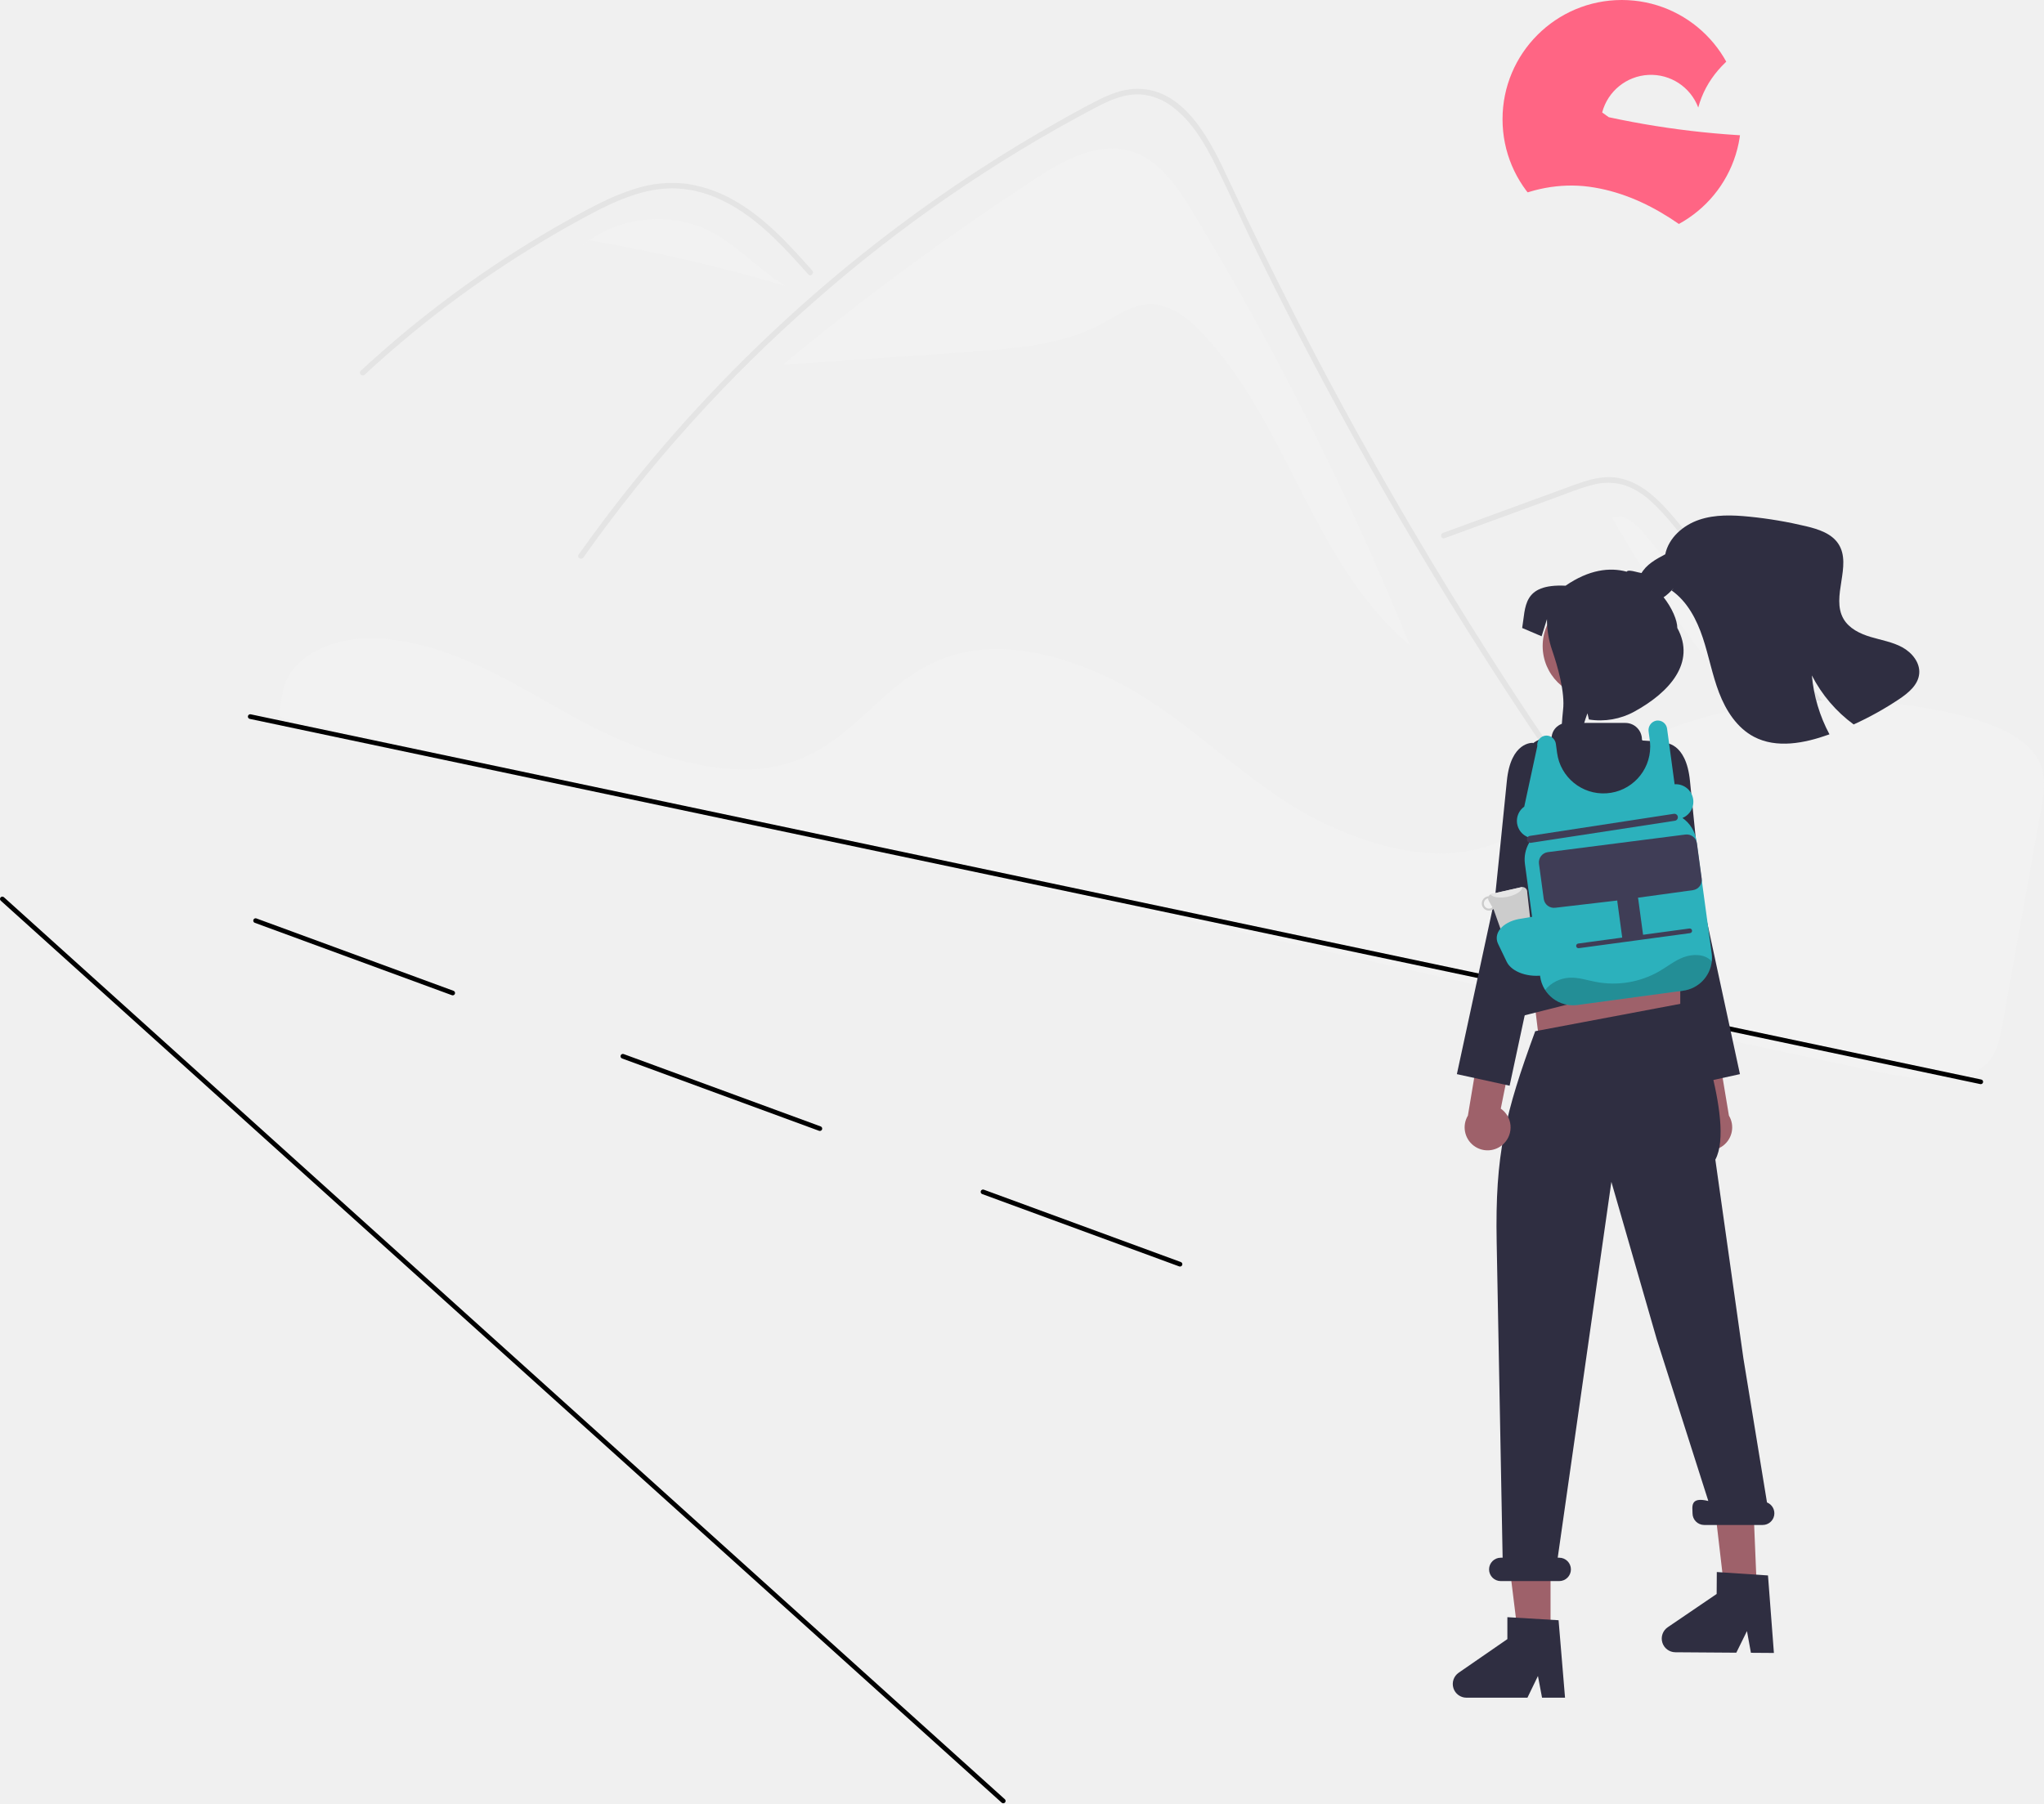
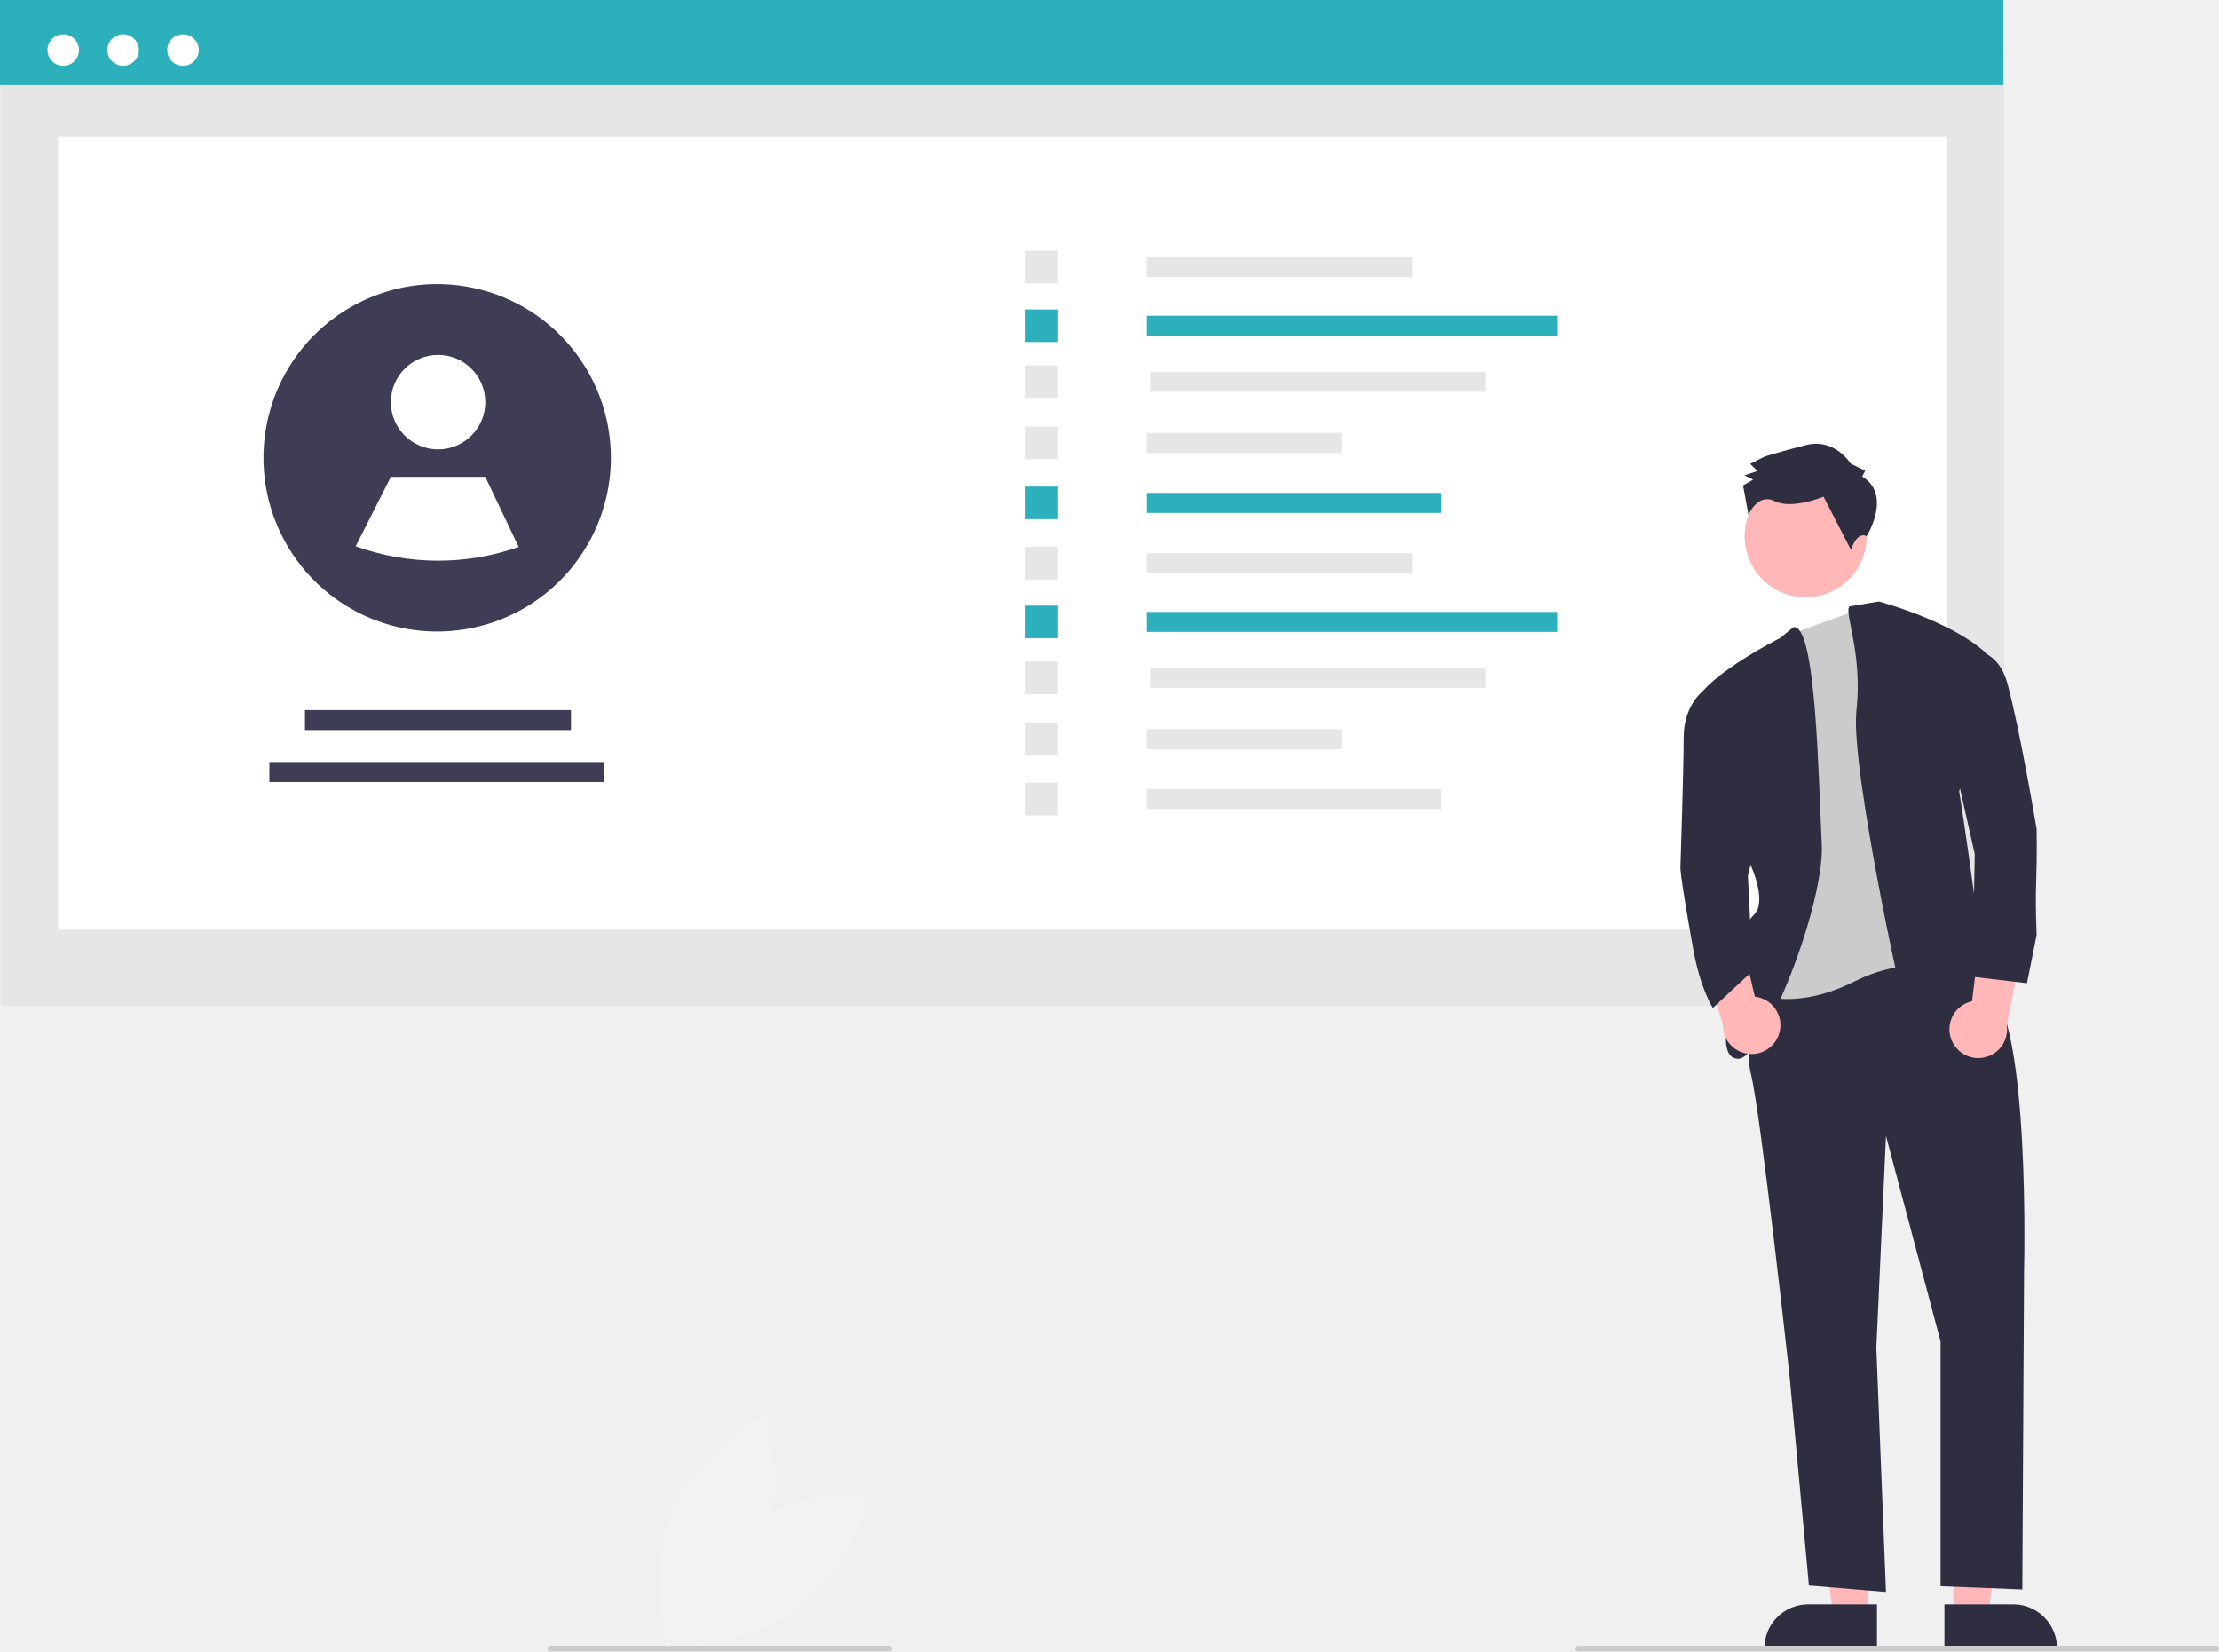
- <svg xmlns="http://www.w3.org/2000/svg" id="currentIllo" data-name="Layer 1" width="874.039" height="771.292" viewBox="0 0 874.039 771.292" class="injected-svg DownloadModal__ImageFile-sc-p17csy-5 iIfSkb grid_media">
-   <path d="M673.062,155.137c-6.611-10.934-14.444-22.608-26.712-26.178-14.207-4.135-28.802,4.079-41.181,12.184a1200.013,1200.013,0,0,0-106.794,78.684l.037.424q39.846-2.748,79.691-5.496c19.192-1.324,39.044-2.83,56.005-11.909,6.436-3.445,12.71-8.047,20.003-8.368,9.061-.398,16.962,5.93,23.17,12.541,36.727,39.109,47.355,98.916,88.558,133.276A1307.621,1307.621,0,0,0,673.062,155.137Z" transform="translate(-162.9803 -64.354)" fill="#f2f2f2" />
-   <path d="M898.816,486.852c-4.061-5.128-5.721-6.33-9.727-11.505Q840.159,412.063,797.108,344.504q-29.241-45.883-55.583-93.529-12.541-22.651-24.394-45.658-9.198-17.839-17.985-35.891c-1.675-3.437-3.303-6.891-4.923-10.352-3.817-8.139-7.563-16.318-11.585-24.346-4.583-9.151-10.162-18.744-18.578-24.891a25.346,25.346,0,0,0-13.204-5.081c-6.851-.443-13.173,2.386-19.115,5.476a615.324,615.324,0,0,0-120.996,83.438A629.917,629.917,0,0,0,412.444,302.789c-.869,1.241-2.924.055-2.047-1.193q5.18-7.325,10.565-14.492A633.399,633.399,0,0,1,582.67,136.269q15.73-10.194,32.051-19.431c5.484-3.106,10.992-6.171,16.594-9.048,5.492-2.821,11.324-5.358,17.598-5.452,21.351-.332,32.407,23.848,40,40.119q3.58,7.681,7.246,15.314,13.856,28.981,28.779,57.432,9.21,17.566,18.823,34.927,29.917,54.062,63.596,105.935c29.743,45.808,59.25,86.275,93.134,129.112C901.424,486.362,899.756,488.053,898.816,486.852Z" transform="translate(-162.9803 -64.354)" fill="#e4e4e4" />
-   <path d="M508.636,181.73c-1.24-1.383-2.473-2.766-3.722-4.149-9.846-10.889-20.411-21.652-33.931-27.894a49.228,49.228,0,0,0-20.624-4.781c-7.38.024-14.595,1.96-21.414,4.67-3.224,1.288-6.377,2.75-9.482,4.307-3.548,1.786-7.033,3.69-10.502,5.61q-9.767,5.405-19.281,11.284-18.93,11.699-36.674,25.184-9.198,6.993-18.017,14.445-8.202,6.922-16.073,14.216c-1.122,1.035-2.797-.64-1.675-1.675,1.383-1.288,2.782-2.568,4.18-3.832q5.927-5.358,12.043-10.51,11.153-9.411,22.884-18.096,18.242-13.513,37.74-25.192,9.743-5.832,19.755-11.174c2.015-1.075,4.054-2.126,6.116-3.121a97.502,97.502,0,0,1,14.54-5.919,51.724,51.724,0,0,1,21.96-2.157,57.173,57.173,0,0,1,20.261,7.009c13.275,7.42,23.572,18.894,33.591,30.091C511.323,181.184,509.655,182.867,508.636,181.73Z" transform="translate(-162.9803 -64.354)" fill="#e4e4e4" />
-   <path d="M780.643,294.569l31.811-11.635L828.249,277.157c5.144-1.881,10.276-4.023,15.593-5.37a24.6,24.6,0,0,1,14.114.18,32.529,32.529,0,0,1,11.008,6.824,89.337,89.337,0,0,1,9.029,9.642c3.439,4.133,6.827,8.308,10.23,12.47q21.068,25.765,41.86,51.755,20.792,25.989,41.306,52.198,20.564,26.274,40.845,52.767,2.484,3.246,4.965,6.494c.914,1.196,2.973.017,2.047-1.196q-20.431-26.76-41.147-53.3-20.767-26.604-41.82-52.982-21.053-26.378-42.391-52.527-5.316-6.515-10.649-13.015c-2.999-3.655-5.965-7.35-9.254-10.753-6.039-6.245-13.583-11.764-22.614-11.914-5.31-.088-10.448,1.597-15.381,3.381-5.318,1.924-10.624,3.884-15.935,5.826l-32.034,11.716-8.008,2.929c-1.421.52-.807,2.812.63,2.286Z" transform="translate(-162.9803 -64.354)" fill="#e4e4e4" />
-   <path d="M466.796,163.388c-16.166-8.308-36.868-6.681-51.723,3.699a737.726,737.726,0,0,1,83.932,19.589C487.555,179.967,478.599,169.455,466.796,163.388Z" transform="translate(-162.9803 -64.354)" fill="#f2f2f2" />
-   <path d="M414.914,167.059l-3.112,2.53c1.053-.885,2.147-1.715,3.271-2.501C415.02,167.078,414.967,167.068,414.914,167.059Z" transform="translate(-162.9803 -64.354)" fill="#f2f2f2" />
-   <path d="M867.766,294.685c-3.131-3.812-6.517-7.803-11.201-9.351l-4.373.172A496.015,496.015,0,0,0,984.306,436.543Q926.036,365.614,867.766,294.685Z" transform="translate(-162.9803 -64.354)" fill="#f2f2f2" />
-   <path d="M667.565,606.081a.992.992,0,0,1-.345-.062l-84.261-30.953a1.0 1,0,0,1,.689-1.877L667.91,604.142a1.0 1,0,0,1-.345,1.938Z" transform="translate(-162.9803 -64.354)" />
-   <path d="M513.565,548.081a.992.992,0,0,1-.345-.062l-84.261-30.953a1.0 1,0,0,1,.689-1.877L513.91,546.142a1.0 1,0,0,1-.345,1.938Z" transform="translate(-162.9803 -64.354)" />
-   <path d="M356.565,490.081a.992.992,0,0,1-.345-.062l-84.261-30.953a1.0 1,0,1,1,.689-1.877L356.91,488.142a1.0 1,0,0,1-.345,1.938Z" transform="translate(-162.9803 -64.354)" />
-   <path d="M340.778,339.738c-3.513-.785-7.07-1.405-10.583-1.837l-.511-.063c-23.321-2.777-43.01,6.958-45.796,22.645l-.495,2.838c-.309,1.795-.643,3.725-1.04,5.86-.192,1.054.867,2.132,2.407,2.476L845.649,497.037c39.607,8.564,79.087,17.024,117.337,25.144a177.652,177.652,0,0,0,21.711,3.511c10.927.926,18.927-.293,24.46-3.725l.001 0c6.877-4.253,8.607-11.157,10.019-19.078,2.846-15.997,5.877-32.793,8.897-49.538,2.661-14.758,5.316-29.477,7.832-43.574,1.478-8.369,2.281-15.869-2.879-22.891-5.596-7.598-17.581-13.494-35.623-17.527-.218-.049-.434-.097-.655-.145-56.592-12.407-117.619-2.55-151.854,24.53-3.942,3.118-7.734,6.553-11.401,9.875a158.915,158.915,0,0,1-17.302,14.232,66.95,66.95,0,0,1-10.666,5.986c-.257.125-.548.255-.851.372-.705.318-1.433.613-2.135.865a62.042,62.042,0,0,1-12.655,3.397l-.431.065c-.326.056-.678.107-1.027.147a68.206,68.206,0,0,1-7.479.589c-10.812.309-22.585-1.669-34.991-5.882a151.752,151.752,0,0,1-32.578-15.751c-10.814-6.914-20.639-14.717-30.141-22.263-4.173-3.316-8.49-6.743-12.828-10.046-.815-.622-1.618-1.23-2.434-1.842-5.313-3.969-10.177-7.354-14.871-10.348a146.281,146.281,0,0,0-37.143-17.035c-13.864-4.03-26.63-5.128-37.931-3.275a60.649,60.649,0,0,0-9.253,2.27c-13.923,4.597-23.917,13.74-33.581,22.583-12.021,10.999-24.453,22.373-44.611,25.204-23.263,3.273-53.836-7.081-74.693-17.866-6.557-3.391-13.045-7.056-19.318-10.601q-3.801-2.148-7.611-4.28c-4.993-2.785-9.099-4.982-12.918-6.915l-1.208-.614c-.673-.337-1.346-.675-2.034-1.007-4.55-2.238-8.825-4.154-13.075-5.86l-1.004-.409c-2.021-.785-3.918-1.486-5.788-2.137l-.747-.259A109.236,109.236,0,0,0,340.778,339.738Z" transform="translate(-162.9803 -64.354)" fill="#f2f2f2" />
-   <path d="M1009.981,528.062a1.009,1.009,0,0,1-.208-.021l-740-156.208a1,1,0,0,1,.413-1.957l740,156.208a1,1,0,0,1-.206,1.979Z" transform="translate(-162.9803 -64.354)" />
-   <circle cx="693.5" cy="51" r="51" fill="#ff6584" />
-   <path d="M948.516,76.224c-24.717-3.341-52.935,10.019-59.341,34.124a21.597,21.597,0,0,0-41.093,2.109l2.83,2.027a372.275,372.275,0,0,0,160.659-.726C994.377,95.688,973.233,79.565,948.516,76.224Z" transform="translate(-162.9803 -64.354)" fill="#f0f0f0" />
-   <path d="M842.516,144.224c-24.717-3.341-52.935,10.019-59.341,34.124a21.597,21.597,0,0,0-41.093,2.109l2.83,2.027a372.275,372.275,0,0,0,160.659-.726C888.377,163.688,867.233,147.565,842.516,144.224Z" transform="translate(-162.9803 -64.354)" fill="#f0f0f0" />
-   <path d="M886.872,553.437a9.76,9.76,0,0,1,1.357-14.904L872.689,461.346l17.161,5.51,12.439,74.659A9.813,9.813,0,0,1,886.872,553.437Z" transform="translate(-162.9803 -64.354)" fill="#9e616a" />
-   <path d="M863.926,390.13l10.648-8.037s9.393-.665,11.056,16.274,5.079,49.95,5.079,49.95l16.293,75.463-22.554,4.95-17.451-81.438-10.469-24.184Z" transform="translate(-162.9803 -64.354)" fill="#2f2e41" />
-   <polygon points="718.5 449 658.5 448 653.5 407 718.5 407 718.5 449" fill="#9e616a" />
-   <polygon points="663.032 699.832 649.181 699.831 642.591 646.404 663.034 646.405 663.032 699.832" fill="#9e616a" />
-   <polygon points="751.276 680.645 737.425 680.548 731.21 627.076 749.225 631.209 751.276 680.645" fill="#9e616a" />
-   <polygon points="707.954 371.691 711.092 379.851 710.465 388.011 649.04 409.286 652.088 373.574 658.993 365.414 707.954 371.691" fill="#ffb6b6" />
-   <circle cx="681.602" cy="276.32" r="21.938" fill="#9e616a" />
-   <path d="M832.208,790.486h-9.829l-1.754-9.279-4.493,9.279H790.064a5.86,5.86,0,0,1-3.33-10.682l20.817-14.377v-9.381l21.896,1.307Z" transform="translate(-162.9803 -64.354)" fill="#2f2e41" />
-   <path d="M921.523,771.351l-9.828-.069-1.689-9.292-4.558,9.248-26.067-.182a5.86,5.86,0,0,1-3.255-10.705l20.917-14.231.066-9.381,21.886,1.46Z" transform="translate(-162.9803 -64.354)" fill="#2f2e41" />
-   <path d="M918.566,706.973l-10.086-61.619-12-85c8.788-16.32-11-67-11-67l-2.793.134L819.467,505.415l.014-.061c-12.931,35.268-17.215,52.691-16.506,90.248l2.547,135.01h-.799a5,5,0,0,0,0,10h25a5,5,0,0,0,0-10h-.645l22.947-160.757L871.48,637.354l22,69c-8-2-6.758,2.634-6.758,5.258a5,5,0,0,0,5,5h25a4.995,4.995,0,0,0,1.844-9.639Z" transform="translate(-162.9803 -64.354)" fill="#2f2e41" />
-   <path d="M890.403,495.979l-2-20a3.987,3.987,0,0,0-3.605-2.995c-.833-9.527-4.339-50.629-4.549-52.421l-.008-.076-1.594-34.058a5.037,5.037,0,0,0-4.703-4.79l-8.421-.55a.446.446,0,0,1-.431-.445,7.081,7.081,0,0,0-7.081-7.081H833.08a6.63,6.63,0,0,0-6.576,5.804.44.44,0,0,1-.448.396l-.003-0a11.845,11.845,0,0,0-11.915,9.824c-3.408,19.831-10.239,64.84-6.862,89.862,1.176,8.711-1.359,1.812-1.803,9.1a5.365,5.365,0,0,0,1.336,3.89c-2.058.598-2.856,2.821-2.328,4.916l-.438-.108a4,4,0,0,0,4.856,2.901L885.502,480.836C887.644,480.296,890.943,498.121,890.403,495.979Z" transform="translate(-162.9803 -64.354)" fill="#2f2e41" />
-   <path d="M806.089,553.437a9.76,9.76,0,0,0-1.357-14.904l15.54-77.187-17.161,5.51-12.439,74.659A9.813,9.813,0,0,0,806.089,553.437Z" transform="translate(-162.9803 -64.354)" fill="#9e616a" />
-   <path d="M829.034,390.13l-10.648-8.037s-9.393-.665-11.056,16.274-5.079,49.95-5.079,49.95l-16.293,75.463,22.554,4.95,17.451-81.438,10.469-24.184Z" transform="translate(-162.9803 -64.354)" fill="#2f2e41" />
-   <path d="M868.076,321.166c4.087,1.217,7.9-2.202,10.745-5.441l-1.011,1.2c6.692,4.713,10.693,12.39,13.289,20.161,2.596,7.763,4.044,15.894,6.975,23.546,2.93,7.643,7.66,15.037,14.9,18.85,9.699,5.107,21.583,2.785,31.9-.9.137-.051.266-.094.403-.146a65.737,65.737,0,0,1-7.523-25.191,59.771,59.771,0,0,0,17.873,20.967,137.213,137.213,0,0,0,19.381-10.779c3.984-2.665,8.183-6.109,8.645-10.882.471-4.738-3.067-9.065-7.24-11.344-4.173-2.279-8.971-3.05-13.529-4.421-4.55-1.362-9.194-3.599-11.584-7.711-5.509-9.459,3.761-22.8-2.151-32.02-2.913-4.533-8.568-6.349-13.812-7.609a182.606,182.606,0,0,0-24.317-4.104c-7.189-.72-14.617-.985-21.455,1.328-6.838,2.313-13.041,7.686-14.506,14.763-3.993,2.099-8.217,4.421-10.359,8.405C862.558,313.815,863.749,319.881,868.076,321.166Z" transform="translate(-162.9803 -64.354)" fill="#2f2e41" />
-   <path d="M874.177,319.572c3.914,4.903,6.044,10.205,6.044,13.38,8.13,14.859-3.496,27.623-18.356,35.753a30.443,30.443,0,0,1-19.45,3.391l-.622-2.654-.842,2.39s-9.675,31.954-12.866,33.828c1.211-5.687,2.598-32.017,3.272-37.567.933-7.554-2.32-18.799-4.667-25.638a40.366,40.366,0,0,1-2.21-13.1v-.195l-2.285,7.34-8.319-3.549c1.548-8.878,0-18.956,18.556-18.082,10.036-6.902,18.873-7.953,26.133-5.996.937-1.448,6.339,1.264,7.9.502" transform="translate(-162.9803 -64.354)" fill="#2f2e41" />
-   <path d="M894.95,475.58a14.211,14.211,0,0,1-12.22,12.5l-45.17,6.12a14.224,14.224,0,0,1-15.99-12.18l-6.51-48.14a14.175,14.175,0,0,1,1.8-9.04l-.31-2.34a7.49,7.49,0,0,1-1.78-13.14l5.58-25.85a4.007,4.007,0,0,1,3.82-4.54,4.113,4.113,0,0,1,4.13,3.63l.51,3.8a20.001,20.001,0,0,0,39.82-2.66,20.672,20.672,0,0,0-.18-2.71l-.5-3.74a4.15,4.15,0,0,1,3.18-4.69,3.999,3.999,0,0,1,4.71,3.4l3.23,23.8a7.492,7.492,0,0,1,3.35,14.41,14.165,14.165,0,0,1,5.97,9.74l6.52,48.15A14,14,0,0,1,894.95,475.58Z" transform="translate(-162.9803 -64.354)" fill="#2cb1bc" />
-   <path d="M815.906,423.559a1.502,1.502,0,0,1,1.285-1.688l61.566-9.437a1.5,1.5,0,1,1,.402,2.973l-61.566,9.437A1.502,1.502,0,0,1,815.906,423.559Z" transform="translate(-162.9803 -64.354)" fill="#3f3d56" />
-   <path d="M823.101,448.829l-2.035-15.036a4.413,4.413,0,0,1,3.782-4.965l58.801-7.522a4.413,4.413,0,0,1,4.965,3.782l2.035,15.036a4.413,4.413,0,0,1-3.782,4.965L863.381,448.32a4.413,4.413,0,0,1,.117.489l2.079,15.36,19.819-2.682a1,1,0,1,1,.268,1.982l-19.819,2.682-8.919,1.207L838.098,469.906a1,1,0,0,1-.268-1.982l18.828-2.548-2.079-15.36a4.414,4.414,0,0,1-.017-.502l-26.496,3.097A4.413,4.413,0,0,1,823.101,448.829Z" transform="translate(-162.9803 -64.354)" fill="#3f3d56" />
-   <path d="M591.98,835.646a.998.998,0,0,1-.669-.257l-428-385.792a1,1,0,0,1,1.339-1.486l428,385.792a1,1,0,0,1-.67,1.743Z" transform="translate(-162.9803 -64.354)" />
-   <path d="M816.03,445.94a2.026,2.026,0,0,0-2.15-2.17,1.864,1.864,0,0,0-.32.04l-12.66,2.86a2.085,2.085,0,0,0-1.34,1.03,2.606,2.606,0,0,0-.55.08,3.076,3.076,0,1,0,1.36,6,3.118,3.118,0,0,0,1.24-.6l4.29,12.08a2.015,2.015,0,0,0,2.21.97l8.23-1.86a2.043,2.043,0,0,0,1.57-1.82Zm-15.85,6.98a2.2,2.2,0,0,1-.98-4.29c.04-.01.08,0,.12-.01a2.071,2.071,0,0,0,.27,1.04L801.16,452.4A2.071,2.071,0,0,1,800.18,452.92Z" transform="translate(-162.9803 -64.354)" fill="#ccc" />
-   <path d="M813.88,443.77c.12,1.6-2.62,3.44-6.29,4.17-3.37.69-6.39.21-7.24-1.05a1.919,1.919,0,0,1,.55-.22l12.66-2.86A1.864,1.864,0,0,1,813.88,443.77Z" transform="translate(-162.9803 -64.354)" fill="#e6e6e6" />
-   <path d="M807.264,475.724l-3.675-7.646c-2.153-4.479,1.789-9.245,8.787-10.624L821,456l3.607,25.202-.747.147C816.862,482.727,809.417,480.203,807.264,475.724Z" transform="translate(-162.9803 -64.354)" fill="#2cb1bc" />
-   <g opacity="0.2">
-     <path d="M894.95,475.58a14.211,14.211,0,0,1-12.22,12.5l-45.17,6.12a14.208,14.208,0,0,1-13.87-6.42,14.512,14.512,0,0,1,10.36-5.24c3.88-.2,7.64,1.09,11.44,1.81a39.589,39.589,0,0,0,26.83-4.45c3.53-2.05,6.71-4.67,10.59-6.13,3.88-1.45,8.89-1.4,11.7,1.43A4.033,4.033,0,0,1,894.95,475.58Z" transform="translate(-162.9803 -64.354)" />
-   </g>
+ <svg xmlns="http://www.w3.org/2000/svg" data-name="Layer 1" width="779.32" height="579.944" viewBox="0 0 779.32 579.944">
+   <rect id="ab2e16f2-9798-47da-b25d-769524f3c86f" data-name="Rectangle 62" x="0.3" y="19.289" width="703.576" height="333.859" fill="#e6e6e6" />
+   <rect id="bf81c03f-68cf-4889-8697-1102f95f97bb" data-name="Rectangle 75" x="20.419" y="47.918" width="663.339" height="278.549" fill="#fff" />
+   <rect id="f065dccc-d150-492a-a09f-a7f3f89523f0" data-name="Rectangle 80" width="703.576" height="29.89" fill="#2cb1bc" />
+   <circle id="bdbbf39c-df25-4682-8b85-5a6af4a1bd14" data-name="Ellipse 90" cx="22.212" cy="17.576" r="5.54" fill="#fff" />
+   <circle id="abcd4292-0b1f-4102-9b5e-e8bbd87baabc" data-name="Ellipse 91" cx="43.24" cy="17.576" r="5.54" fill="#fff" />
+   <circle id="a3fb731e-8b3d-41ca-96f2-91600dc0b434" data-name="Ellipse 92" cx="64.269" cy="17.576" r="5.54" fill="#fff" />
+   <rect x="402.655" y="90.268" width="93.423" height="7.022" fill="#e6e6e6" />
+   <rect x="402.655" y="110.882" width="144.266" height="7.022" fill="#2cb1bc" />
+   <rect x="404.155" y="130.514" width="117.573" height="7.022" fill="#e6e6e6" />
+   <rect x="402.655" y="152.055" width="68.637" height="7.022" fill="#e6e6e6" />
+   <rect x="402.655" y="173.095" width="103.592" height="7.022" fill="#2cb1bc" />
+   <rect x="360.074" y="88.059" width="11.44" height="11.44" fill="#e6e6e6" />
+   <rect x="360.074" y="108.673" width="11.44" height="11.44" fill="#2cb1bc" />
+   <rect x="360.074" y="128.305" width="11.44" height="11.44" fill="#e6e6e6" />
+   <rect x="360.074" y="149.846" width="11.44" height="11.44" fill="#e6e6e6" />
+   <rect x="360.074" y="170.887" width="11.44" height="11.44" fill="#2cb1bc" />
+   <rect x="402.655" y="194.268" width="93.423" height="7.022" fill="#e6e6e6" />
+   <rect x="402.655" y="214.882" width="144.266" height="7.022" fill="#2cb1bc" />
+   <rect x="404.155" y="234.514" width="117.573" height="7.022" fill="#e6e6e6" />
+   <rect x="402.655" y="256.055" width="68.637" height="7.022" fill="#e6e6e6" />
+   <rect x="402.655" y="277.095" width="103.592" height="7.022" fill="#e6e6e6" />
+   <rect x="360.074" y="192.059" width="11.44" height="11.44" fill="#e6e6e6" />
+   <rect x="360.074" y="212.673" width="11.44" height="11.44" fill="#2cb1bc" />
+   <rect x="360.074" y="232.305" width="11.44" height="11.44" fill="#e6e6e6" />
+   <rect x="360.074" y="253.846" width="11.44" height="11.44" fill="#e6e6e6" />
+   <rect x="360.074" y="274.887" width="11.44" height="11.44" fill="#e6e6e6" />
+   <rect x="107.112" y="249.347" width="93.423" height="7.022" fill="#3f3d56" />
+   <rect x="94.612" y="267.593" width="117.573" height="7.022" fill="#3f3d56" />
+   <path d="M424.884,320.798a61.022,61.022,0,0,1-89.925,53.721l-.012-.012a61.004,61.004,0,1,1,89.936-53.71Z" transform="translate(-210.3401 -160.028)" fill="#3f3d56" />
+   <circle cx="153.855" cy="141.226" r="16.583" fill="#fff" />
+   <path d="M392.51,352.1a85.471,85.471,0,0,1-57.239-.222l-.012-.008,12.354-24.386h33.165Z" transform="translate(-210.3401 -160.028)" fill="#fff" />
+   <polygon points="656.072 567.394 643.813 567.394 637.98 520.106 656.075 520.107 656.072 567.394" fill="#ffb7b7" />
+   <path d="M869.539,739.306l-39.531-.001v-.5a15.387,15.387,0,0,1,15.386-15.386h.001l24.144.001Z" transform="translate(-210.3401 -160.028)" fill="#2f2e41" />
+   <polygon points="686.016 567.394 698.276 567.394 704.108 520.106 686.014 520.107 686.016 567.394" fill="#ffb7b7" />
+   <path d="M893.229,723.42l24.144-.001h.001a15.387,15.387,0,0,1,15.386,15.386v.5l-39.531.001Z" transform="translate(-210.3401 -160.028)" fill="#2f2e41" />
+   <circle cx="844.498" cy="348.347" r="21.428" transform="translate(-53.56669 789.6158) rotate(-63.57977)" fill="#ffb7b7" />
+   <path d="M828.719,495.759s-6.767,28.195-3.383,41.728,13.534,106.013,13.534,106.013l6.767,73.307,27.067,2.256L869.32,633.35l3.383-74.435,19.173,72.179v85.968l28.706,1.128.617-111.907s2.256-87.968-12.406-99.246-16.917-13.534-16.917-13.534Z" transform="translate(-210.3401 -160.028)" fill="#2f2e41" />
+   <path d="M869.58,371.701l25.679,13.534,3.383,117.291s-14.661-9.022-37.217,2.256-37.217,3.383-37.217,3.383l13.534-50.751-5.639-67.668,8.065-7.32Z" transform="translate(-210.3401 -160.028)" fill="#cbcbcb" />
+   <path d="M840.17,380.291l-4.685,3.816s-29.323,14.661-30.451,24.812l20.3,55.262s5.639,12.406,1.128,16.917-9.022,15.789-7.895,21.428-6.767,29.323,2.256,29.323,30.451-54.134,29.323-75.562S848.239,378.73,840.17,380.291Z" transform="translate(-210.3401 -160.028)" fill="#2f2e41" />
+   <path d="M859.884,372.972l10.33-1.719s38.345,10.15,43.984,27.067l-15.789,39.473s11.278,72.179,7.895,72.179h-3.383s9.022,6.767,3.383,9.022-19.173,20.3-22.556,12.406-23.684-101.502-21.428-121.802S857.881,375.099,859.884,372.972Z" transform="translate(-210.3401 -160.028)" fill="#2f2e41" />
+   <path d="M864.367,327.366l1.004-2.02-5.05-2.509s-5.571-9.065-15.652-6.517-14.616,4.072-14.616,4.072l-5.037,2.535,2.528,2.515-4.535,1.525,3.03,1.505-3.525,2.026,1.898,10.388s3.152-7.879,9.212-4.868,17.145-1.556,17.145-1.556l9.63,18.637s1.987-6.533,5.529-4.791C865.926,348.307,874.976,333.896,864.367,327.366Z" transform="translate(-210.3401 -160.028)" fill="#2f2e41" />
+   <path d="M895.736,525.265a10.056,10.056,0,0,1,7.187-13.642l4.341-35.47,14.146,12.031-6.291,31.839a10.11,10.11,0,0,1-19.383,5.243Z" transform="translate(-210.3401 -160.028)" fill="#ffb7b7" />
+   <path d="M835.234,522.824a10.056,10.056,0,0,0-8.593-12.803l-8.078-34.81L805.773,488.674l9.632,30.992A10.11,10.11,0,0,0,835.234,522.824Z" transform="translate(-210.3401 -160.028)" fill="#ffb7b7" />
+   <path d="M896.281,389.129s14.661-5.639,19.173,11.278S925.604,451.158,925.604,451.158c.28,18.814-.72,18.814,0,37.217l-3.383,16.917-19.173-2.256.836-43.065-9.859-43.776Z" transform="translate(-210.3401 -160.028)" fill="#2f2e41" />
+   <path d="M815.185,402.152l-6.951.744s-6.582,4.895-6.582,16.173-1.128,45.112-1.128,45.112-.64.792,4.511,29.323c2.511,13.906,6.849,20.469,6.849,20.469l14-13-1.677-33.408,4.511-18.045Z" transform="translate(-210.3401 -160.028)" fill="#2f2e41" />
+   <path d="M988.66,739.972h-224a1,1,0,0,1,0-2h224a1,1,0,0,1,0,2Z" transform="translate(-210.3401 -160.028)" fill="#cbcbcb" />
+   <path d="M522.66,739.972h-119a1,1,0,0,1,0-2h119a1,1,0,0,1,0,2Z" transform="translate(-210.3401 -160.028)" fill="#cbcbcb" />
+   <path d="M469.745,697.435c-19.511,14.544-25.04,40.135-25.04,40.135s26.104,2.009,45.615-12.535S515.36,684.9,515.36,684.9,489.256,682.891,469.745,697.435Z" transform="translate(-210.3401 -160.028)" fill="#f2f2f2" />
+   <path d="M477.873,704.264C468.496,726.72,445.011,738.292,445.011,738.292s-8.281-24.837,1.096-47.293,32.862-34.028,32.862-34.028S487.25,681.808,477.873,704.264Z" transform="translate(-210.3401 -160.028)" fill="#f2f2f2" />
</svg>
